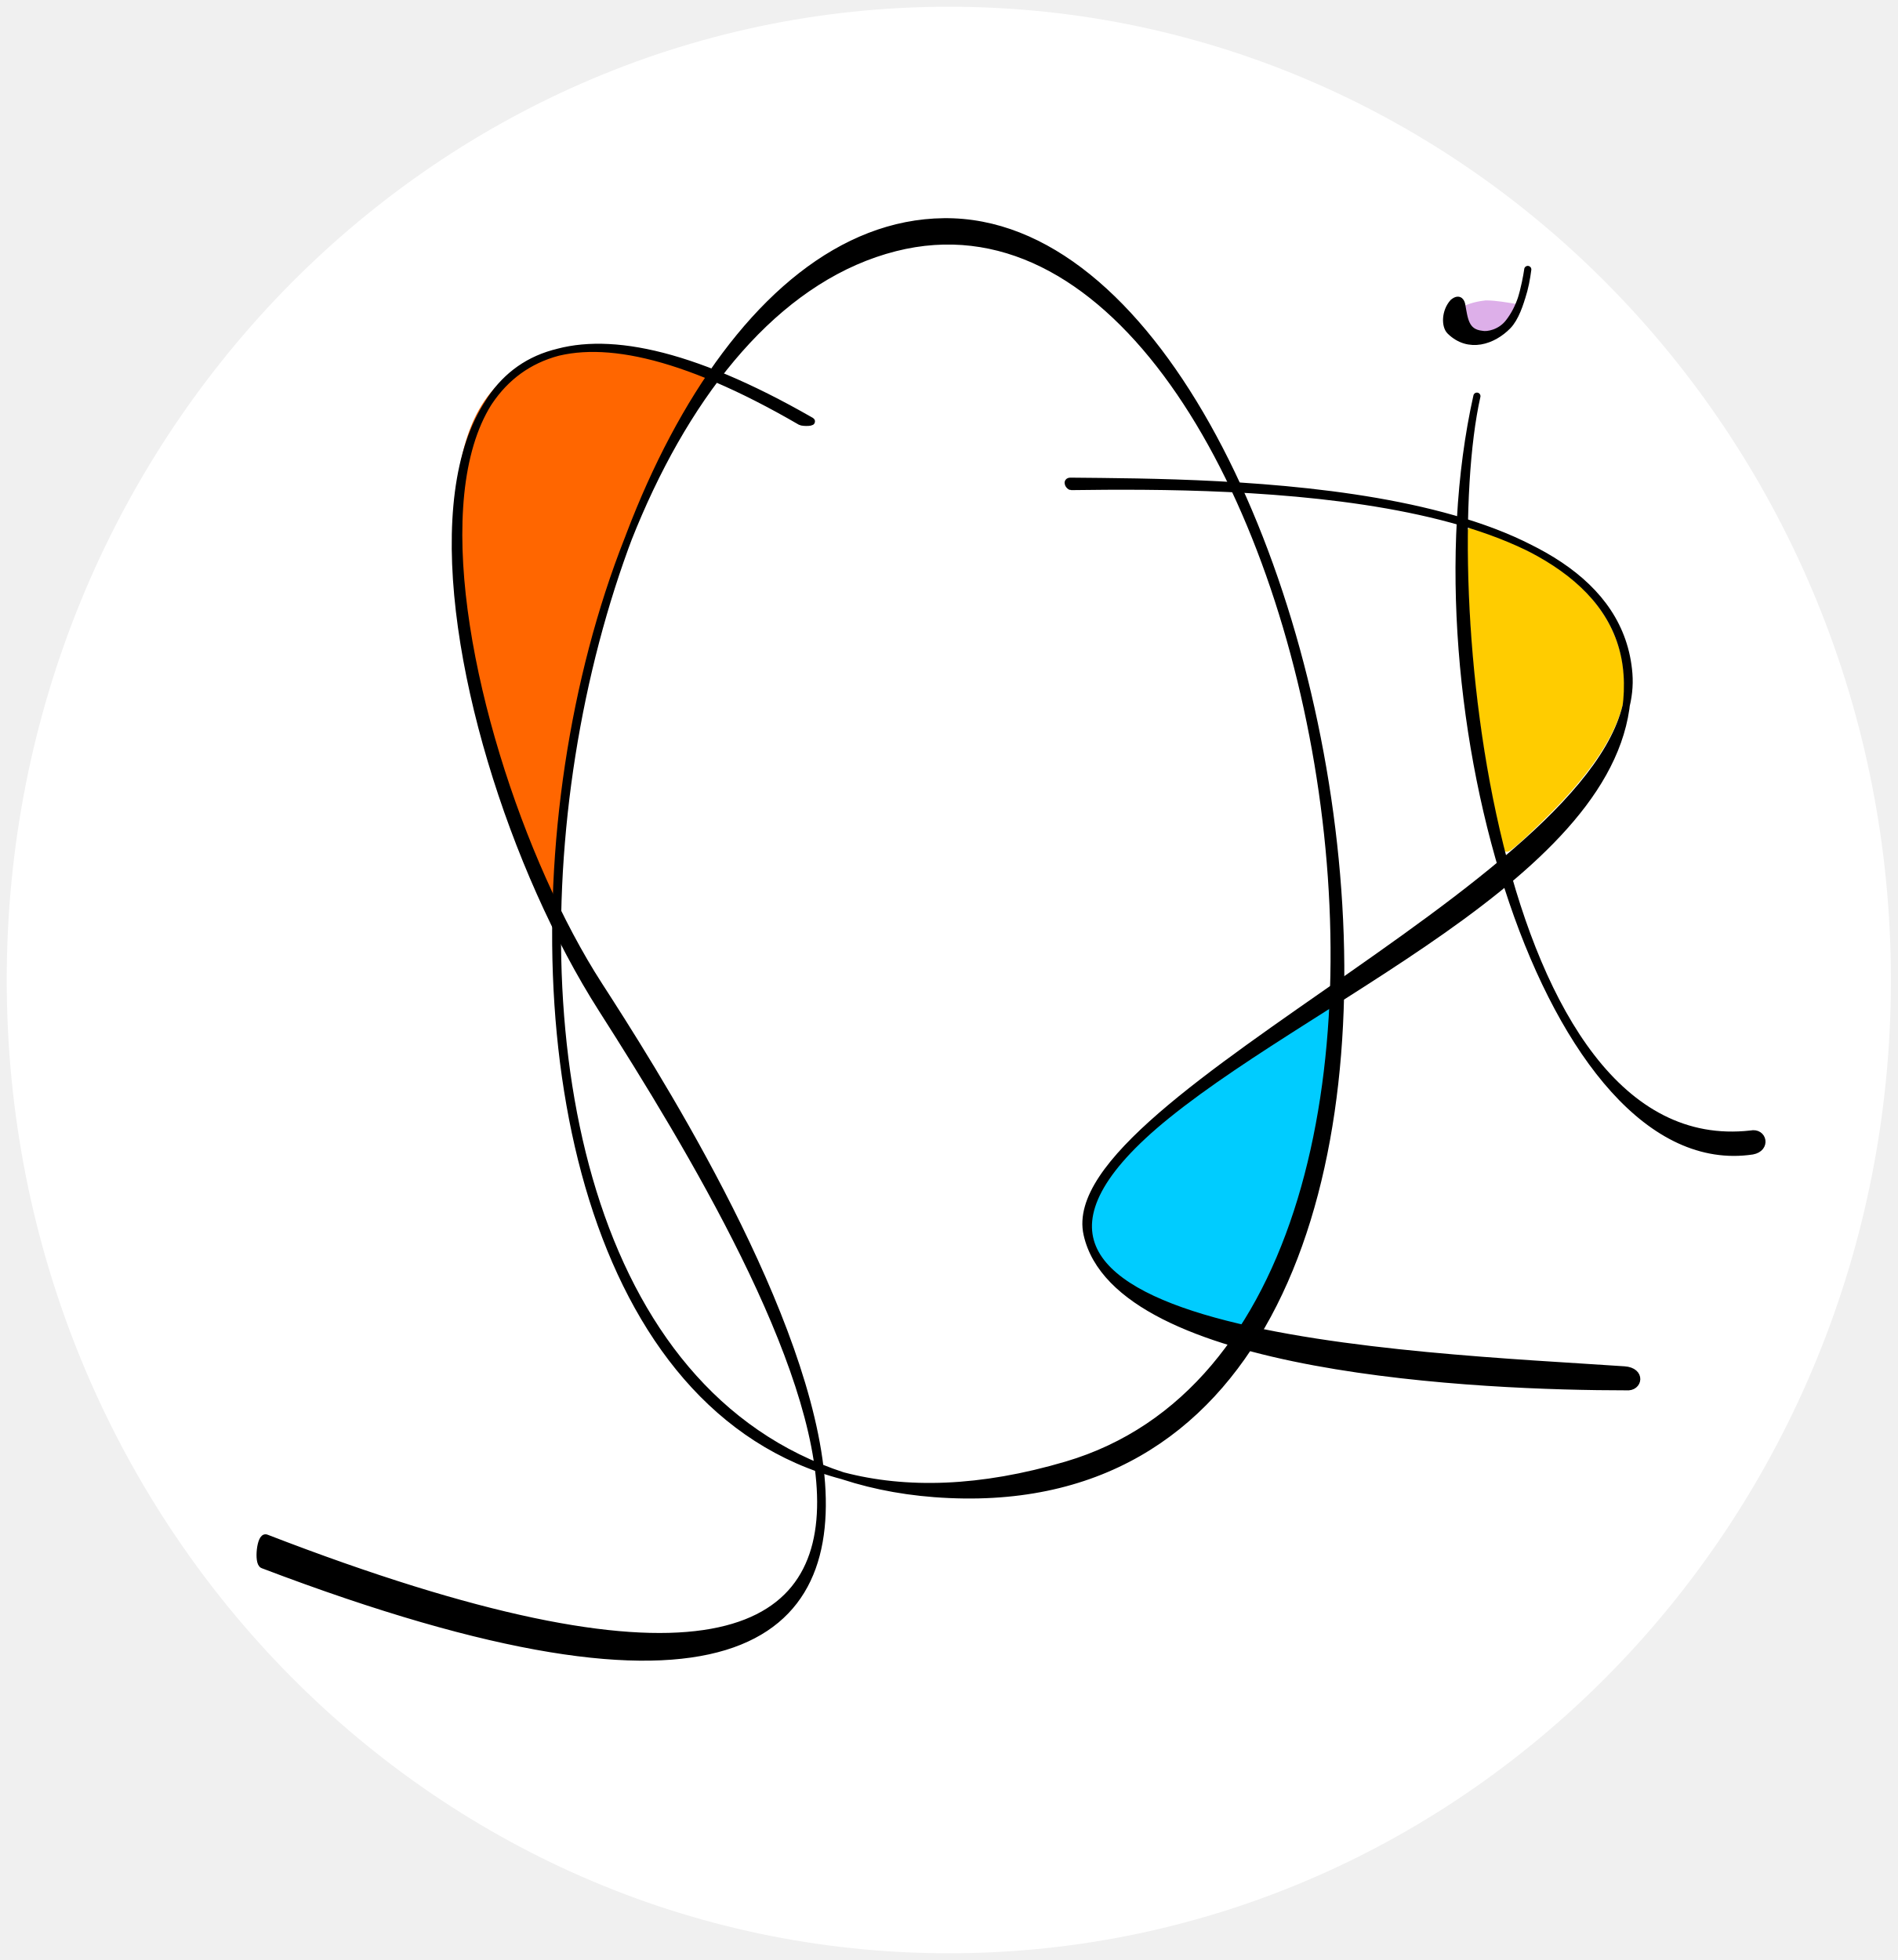
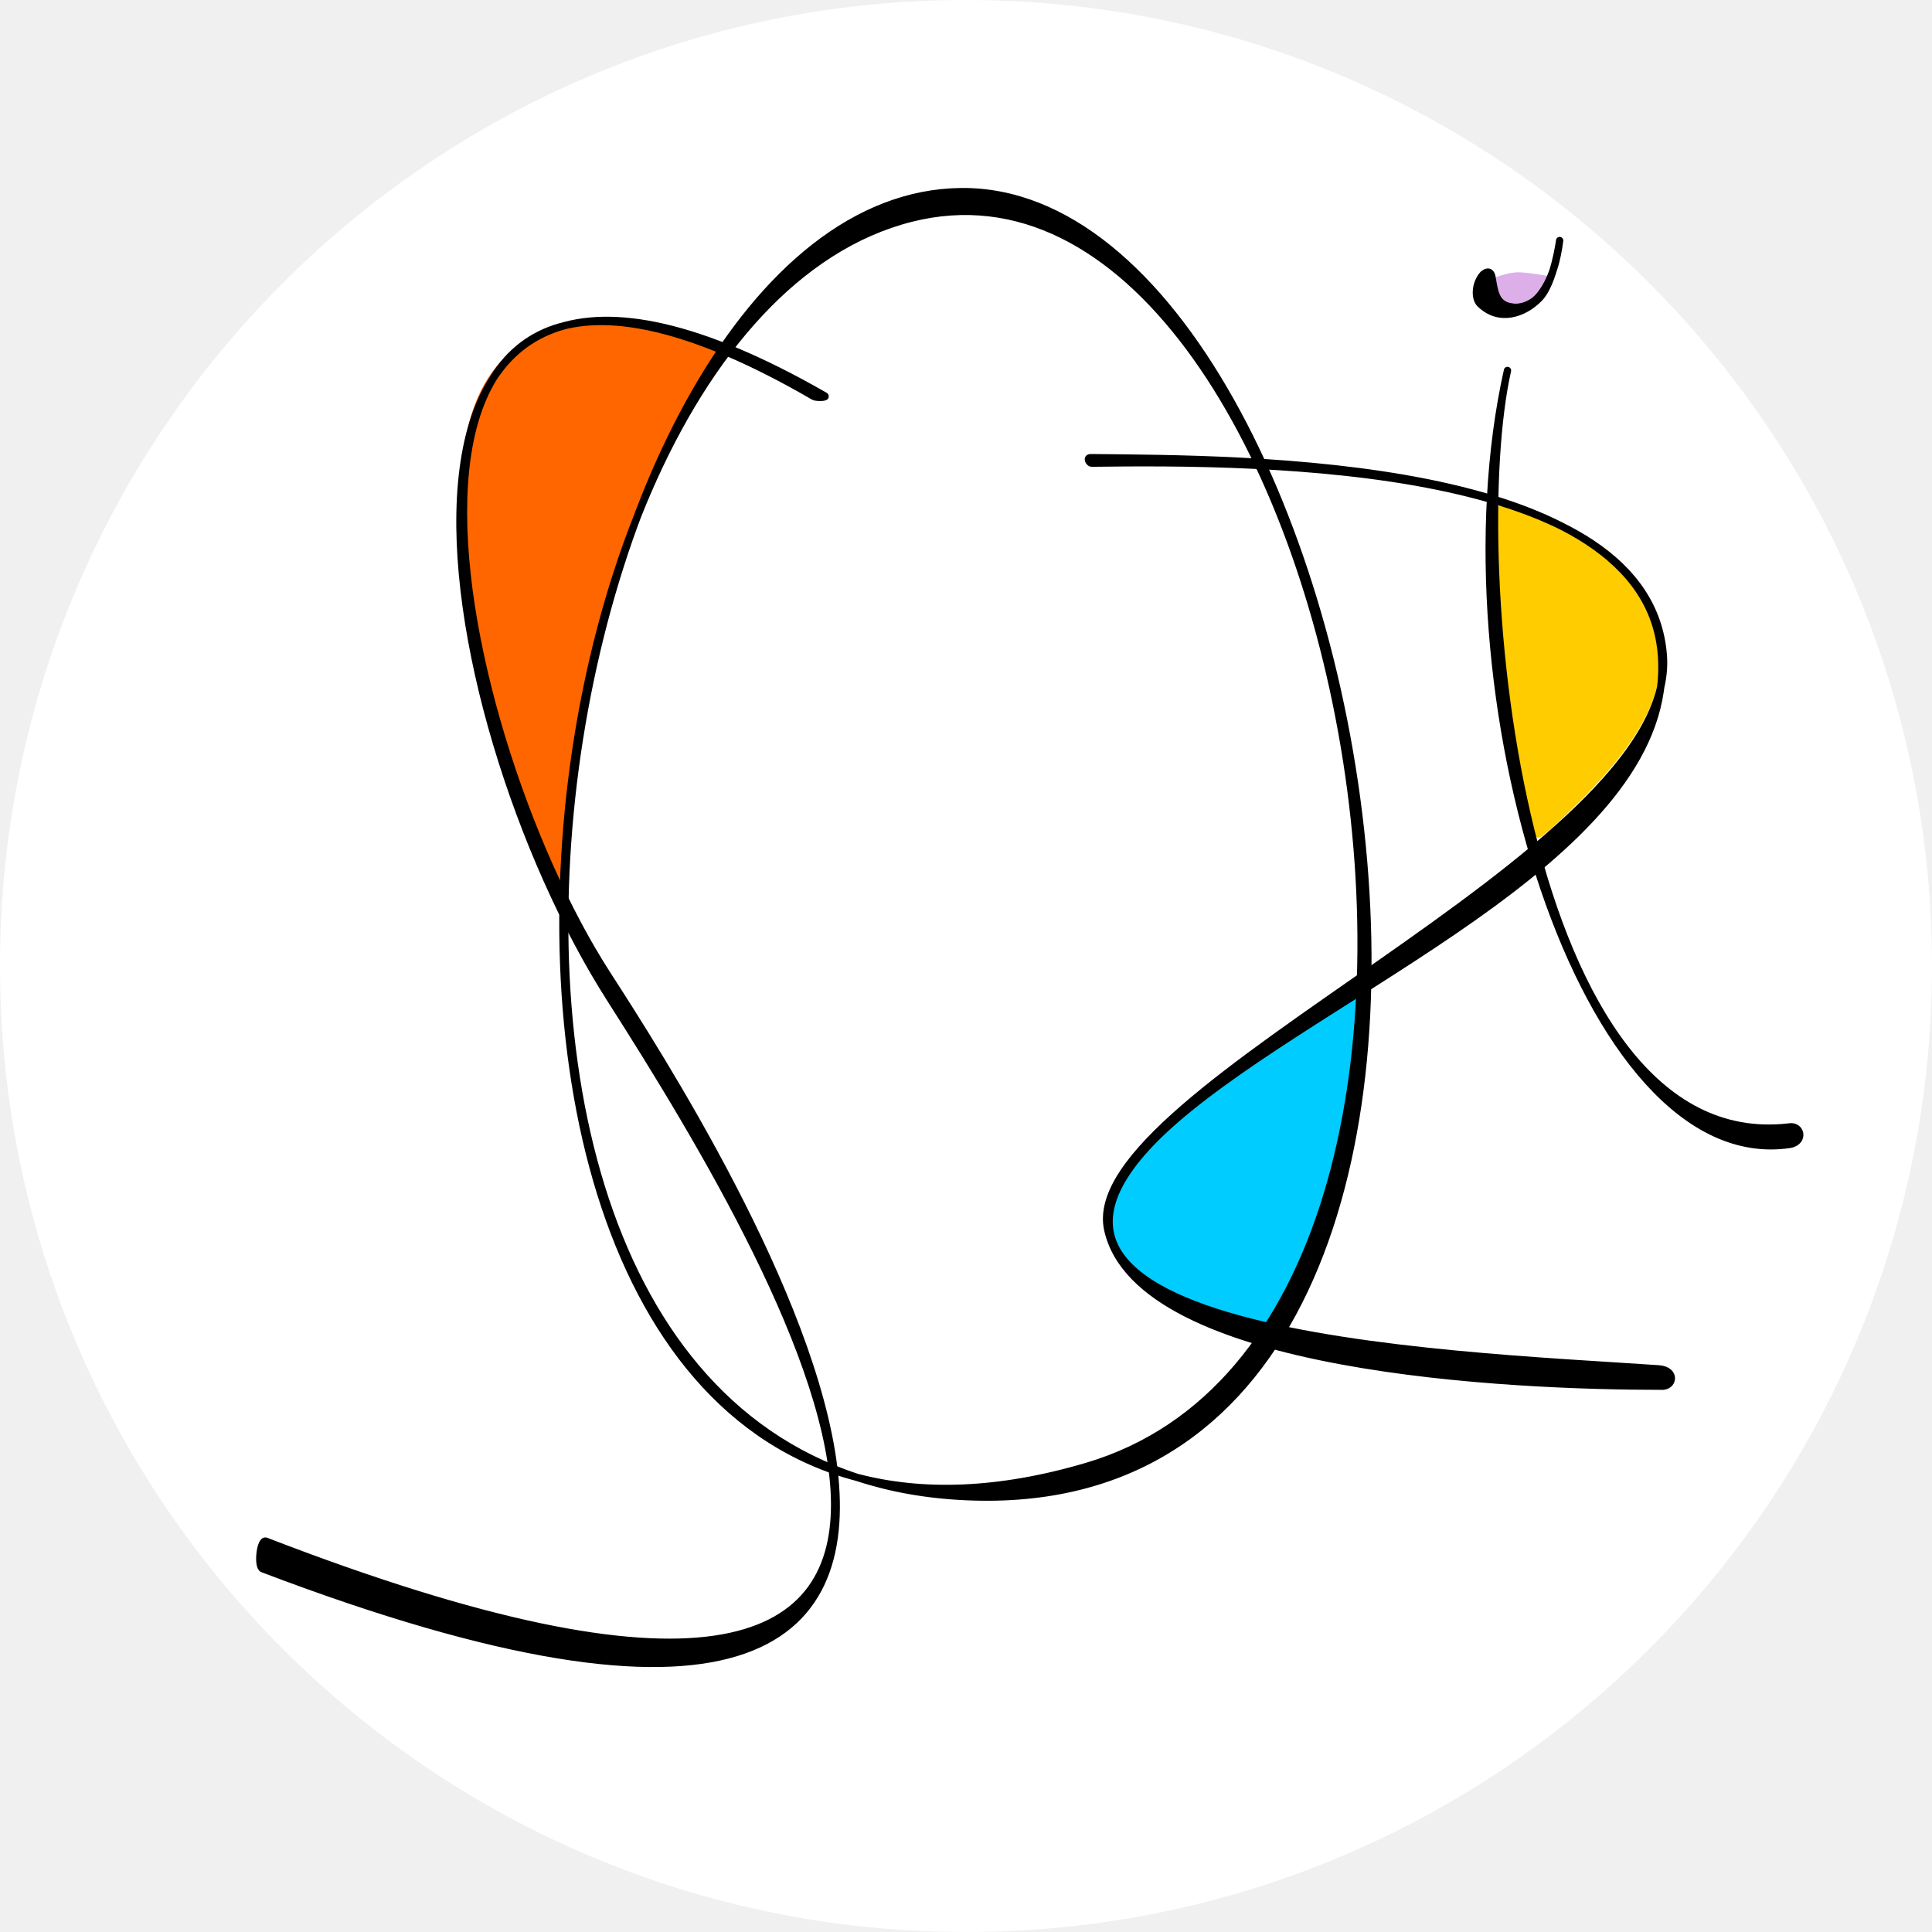
- <svg xmlns="http://www.w3.org/2000/svg" width="532.88" height="550.372" id="svg2" version="1.1">
+ <svg xmlns="http://www.w3.org/2000/svg" width="529.101" height="529.101" id="svg2" version="1.1">
  <defs id="defs4">
    </defs>
-   <g id="layer1" transform="translate(-242.2736,-416.5206)">
-     <ellipse style="opacity:1;fill:#ffffff;fill-opacity:1;stroke:none;stroke-width:3.78;stroke-linecap:round;stroke-linejoin:round;stroke-miterlimit:4;stroke-dasharray:none;stroke-dashoffset:0;stroke-opacity:1" id="path62" cx="508.714" cy="691.707" rx="264.55" ry="273.296" />
+   <g id="layer1" transform="translate(-244.1634,-426.3056)">
+     <ellipse style="opacity:1;fill:#ffffff;fill-opacity:1;stroke:none;stroke-width:3.78;stroke-linecap:round;stroke-linejoin:round;stroke-miterlimit:4;stroke-dasharray:none;stroke-dashoffset:0;stroke-opacity:1" id="path62" cx="508.714" cy="690.856" rx="264.55" ry="264.551" />
    <path style="fill:#ffcc00;fill-opacity:1;stroke:#ffcc00;stroke-width:0.999;stroke-linecap:round;stroke-linejoin:miter;stroke-miterlimit:4;stroke-dasharray:none;stroke-dashoffset:0;stroke-opacity:1" d="m 664.997,654.794 c -0.972,-3.167 -3.597,-16.138 -5.089,-25.142 -2.991,-18.056 -4.383,-32.977 -5.101,-54.675 -0.282,-8.54 -0.227,-9.723 0.453,-9.723 2.828,0 16.871,6.387 23.016,10.469 12.377,8.22 18.926,18.741 19.579,31.453 0.244,4.756 0.138,5.721 -1.029,9.344 -2.686,8.342 -9.344,17.867 -19.769,28.283 -3.615,3.612 -7.746,7.54 -9.179,8.728 -2.237,1.855 -2.645,2.034 -2.882,1.263 z" id="path3007" />
    <path style="fill:#ff6600;fill-opacity:1;stroke:#ff6600;stroke-width:2;stroke-linecap:round;stroke-linejoin:miter;stroke-miterlimit:4;stroke-dasharray:none;stroke-dashoffset:0;stroke-opacity:1" d="m 392.35,654.339 c -21.019,-49.201 -27.208,-97.821 -15.4,-120.968 6.897,-13.519 20.884,-19.676 38.81,-17.085 8.177,1.182 23.926,4.341 25.375,5.712 0.385,0.365 -3.384,3.52 -5.321,6.576 -4.776,7.535 -13.599,25.792 -17.819,36.871 -11.081,29.091 -18.251,66.199 -20.591,101.765 -0.206,3.137 -0.46,-2.118 -5.054,-12.872 z" id="path3792" />
    <path style="fill:#ddafe9;fill-opacity:1;stroke:#ddafe9;stroke-width:1px;stroke-linecap:butt;stroke-linejoin:miter;stroke-opacity:1" d="m 659.678,501.377 c -2.325,0.183 -4.636,0.778 -6.73,1.811 -1.196,0.629 -2.55,1.56 -2.645,3.036 -0.053,2.064 1.388,3.955 3.285,4.676 2.246,0.883 4.801,0.664 7.042,-0.112 3.304,-1.228 5.792,-4.038 7.279,-7.165 0.179,-0.509 0.936,-1.394 -0.086,-1.282 -2.661,-0.426 -5.33,-0.917 -8.031,-0.968 l -0.114,0.003 z" id="path3800" />
    <path style="fill:#00ccff;fill-opacity:1;stroke:#00ccff;stroke-opacity:1" d="m 578.81,789.721 c -23.323,-8.157 -33.497,-20.51 -31.224,-32.626 1.494,-7.962 12.515,-20.844 29.785,-34.676 9.861,-7.898 35.842,-26.236 40.584,-29.12 1.147,-0.698 0.193,2.995 -0.379,10.869 -2.196,30.236 -6.654,51.981 -15.236,71.453 -3.721,8.442 -8.505,18.892 -9.624,18.763 -0.359,-0.041 -6.183,-1.671 -9.888,-2.967 z" id="path3794" />
    <path style="fill:#000000;stroke:#000000;stroke-width:2;stroke-linecap:butt;stroke-linejoin:round;stroke-miterlimit:4;stroke-dasharray:none;stroke-opacity:1" d="m 411.317,699.863 c -49.81,-78.024 -78.304,-243.653 58.487,-165.265 1.437,0.615 -2.086,0.678 -2.729,0.304 -135.879,-78.946 -100.532,90.204 -56.682,158.172 28.571,44.286 168.571,262.857 -94.286,162.857 -1.502,-0.542 -0.7,-8.167 0.905,-7.547 239.715,92.644 144.116,-70.497 94.305,-148.52 z" id="path2985" />
    <path style="fill:#000000;stroke:#000000;stroke-width:2;stroke-linecap:butt;stroke-linejoin:round;stroke-miterlimit:4;stroke-dasharray:none;stroke-opacity:1" d="m 699.183,605.899 c -3.853,-54.402 -114.732,-53.822 -156.291,-54.254 -1.329,-0.022 -0.36,1.51 0.187,1.502 48.4,-0.674 152.456,0.086 156.599,52.56 4.286,54.286 -160.714,118.795 -152.143,157.366 8.571,38.571 111.429,42.857 151.429,42.857 3.571,0.357 4.418,-4.408 -0.55,-4.747 -58.31,-3.976 -206.021,-8.742 -128.513,-71.455 44.367,-35.898 132.986,-71.523 129.282,-123.829 z" id="path2989" />
    <path style="fill:#000000;stroke:#000000;stroke-width:2;stroke-linecap:butt;stroke-linejoin:round;stroke-miterlimit:4;stroke-dasharray:none;stroke-opacity:1" d="m 733.916,734.959 c -73.614,8.332 -88.588,-155.096 -76.908,-207.2 -19.517,87.164 20.403,220.492 77.348,211.951 4.167,-0.758 3.095,-5.508 -0.44,-4.75 z" id="path2991" />
    <path style="fill:#000000;stroke:#000000;stroke-width:2;stroke-linecap:butt;stroke-linejoin:round;stroke-miterlimit:4;stroke-dasharray:none;stroke-opacity:1" d="m 665.675,508.008 c 4.134,-4.234 5.659,-16.149 5.63,-15.92 -0.682,5.324 -2.024,10.798 -5.42,15.069 -2.264,2.882 -5.896,3.591 -7.486,3.24 -4.661,-0.502 -4.916,-4.184 -5.652,-8.236 -0.105,-0.576 -0.553,-2.231 -2.4,-0.712 -2.289,2.555 -2.324,6.593 -0.856,8.033 5.234,5.135 12.051,2.76 16.185,-1.474 z" id="path3763" />
    <path id="path3846" style="fill:#000000;stroke:#000000;stroke-width:2;stroke-linecap:butt;stroke-linejoin:miter;stroke-miterlimit:4;stroke-dasharray:none;stroke-opacity:1" d="m 493.66,486.078 c 117.777,-29.79 182.701,302.045 48.133,341.811 -193.819,57.275 -172.173,-310.437 -48.133,-341.811 z m 13.687,-7.291 c -115.061,1.207 -170.542,344.389 -2.668,357.143 182.478,13.863 117.729,-358.35 2.668,-357.143 z" />
  </g>
</svg>
